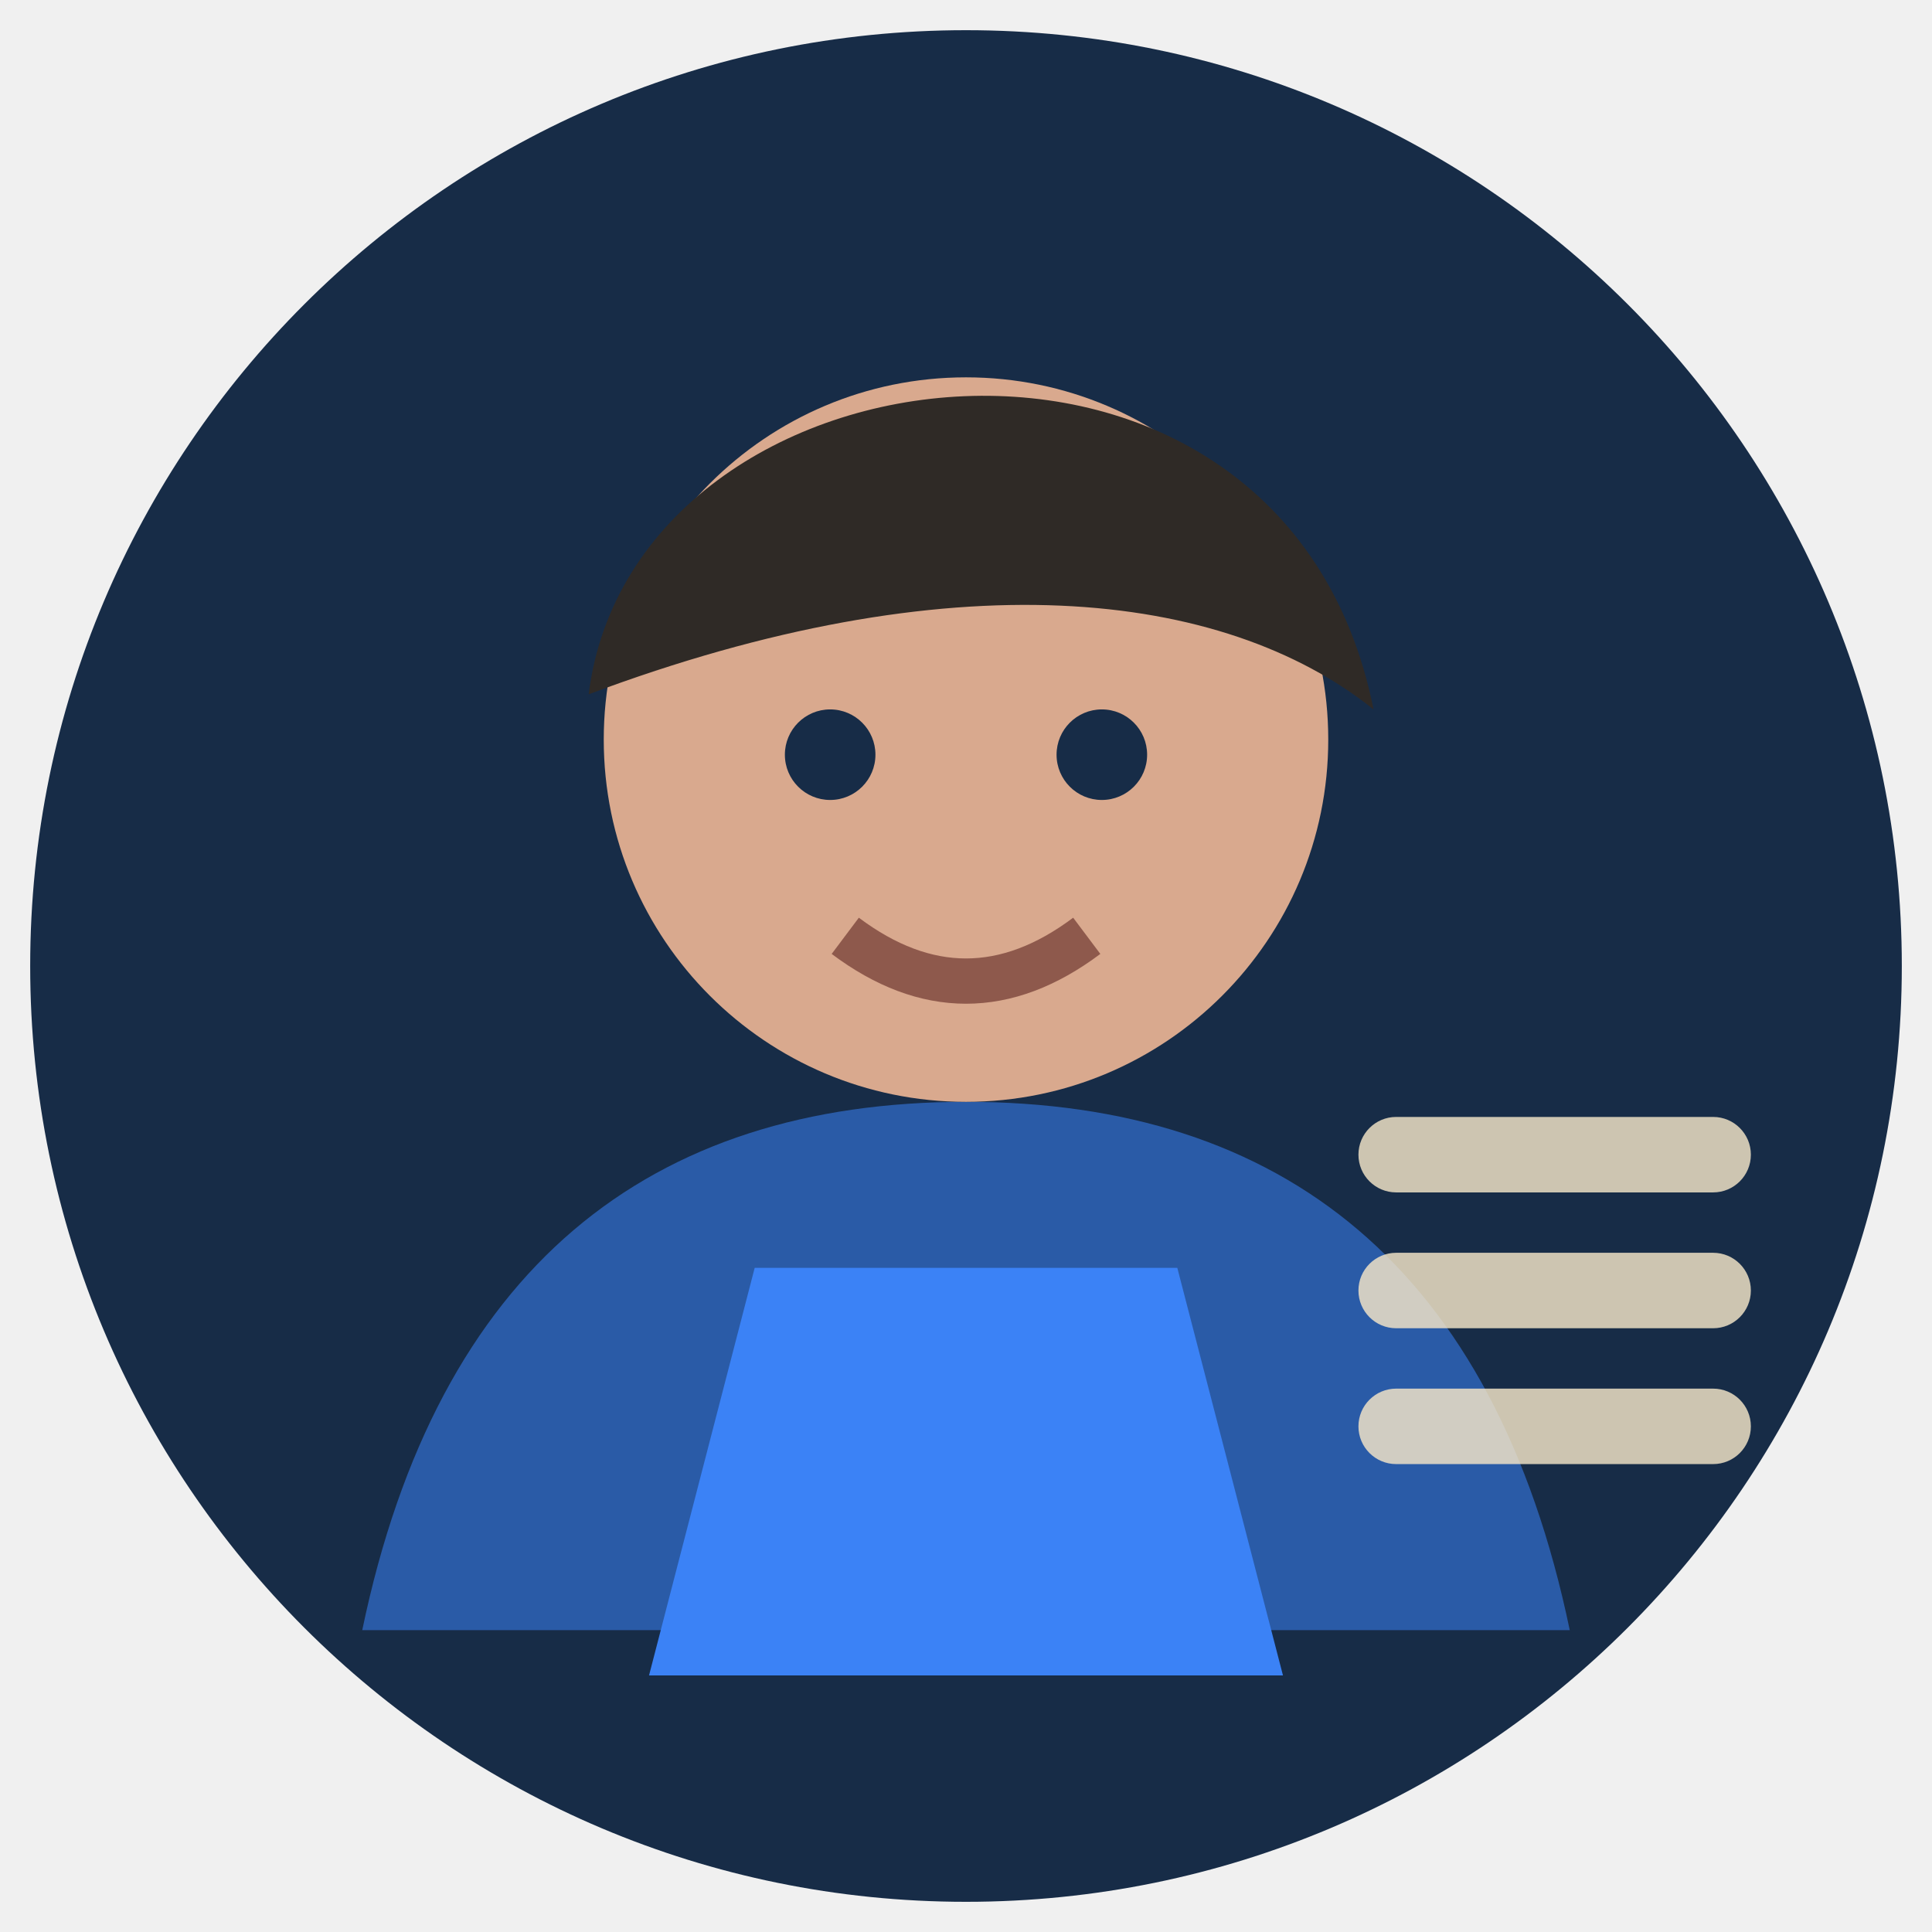
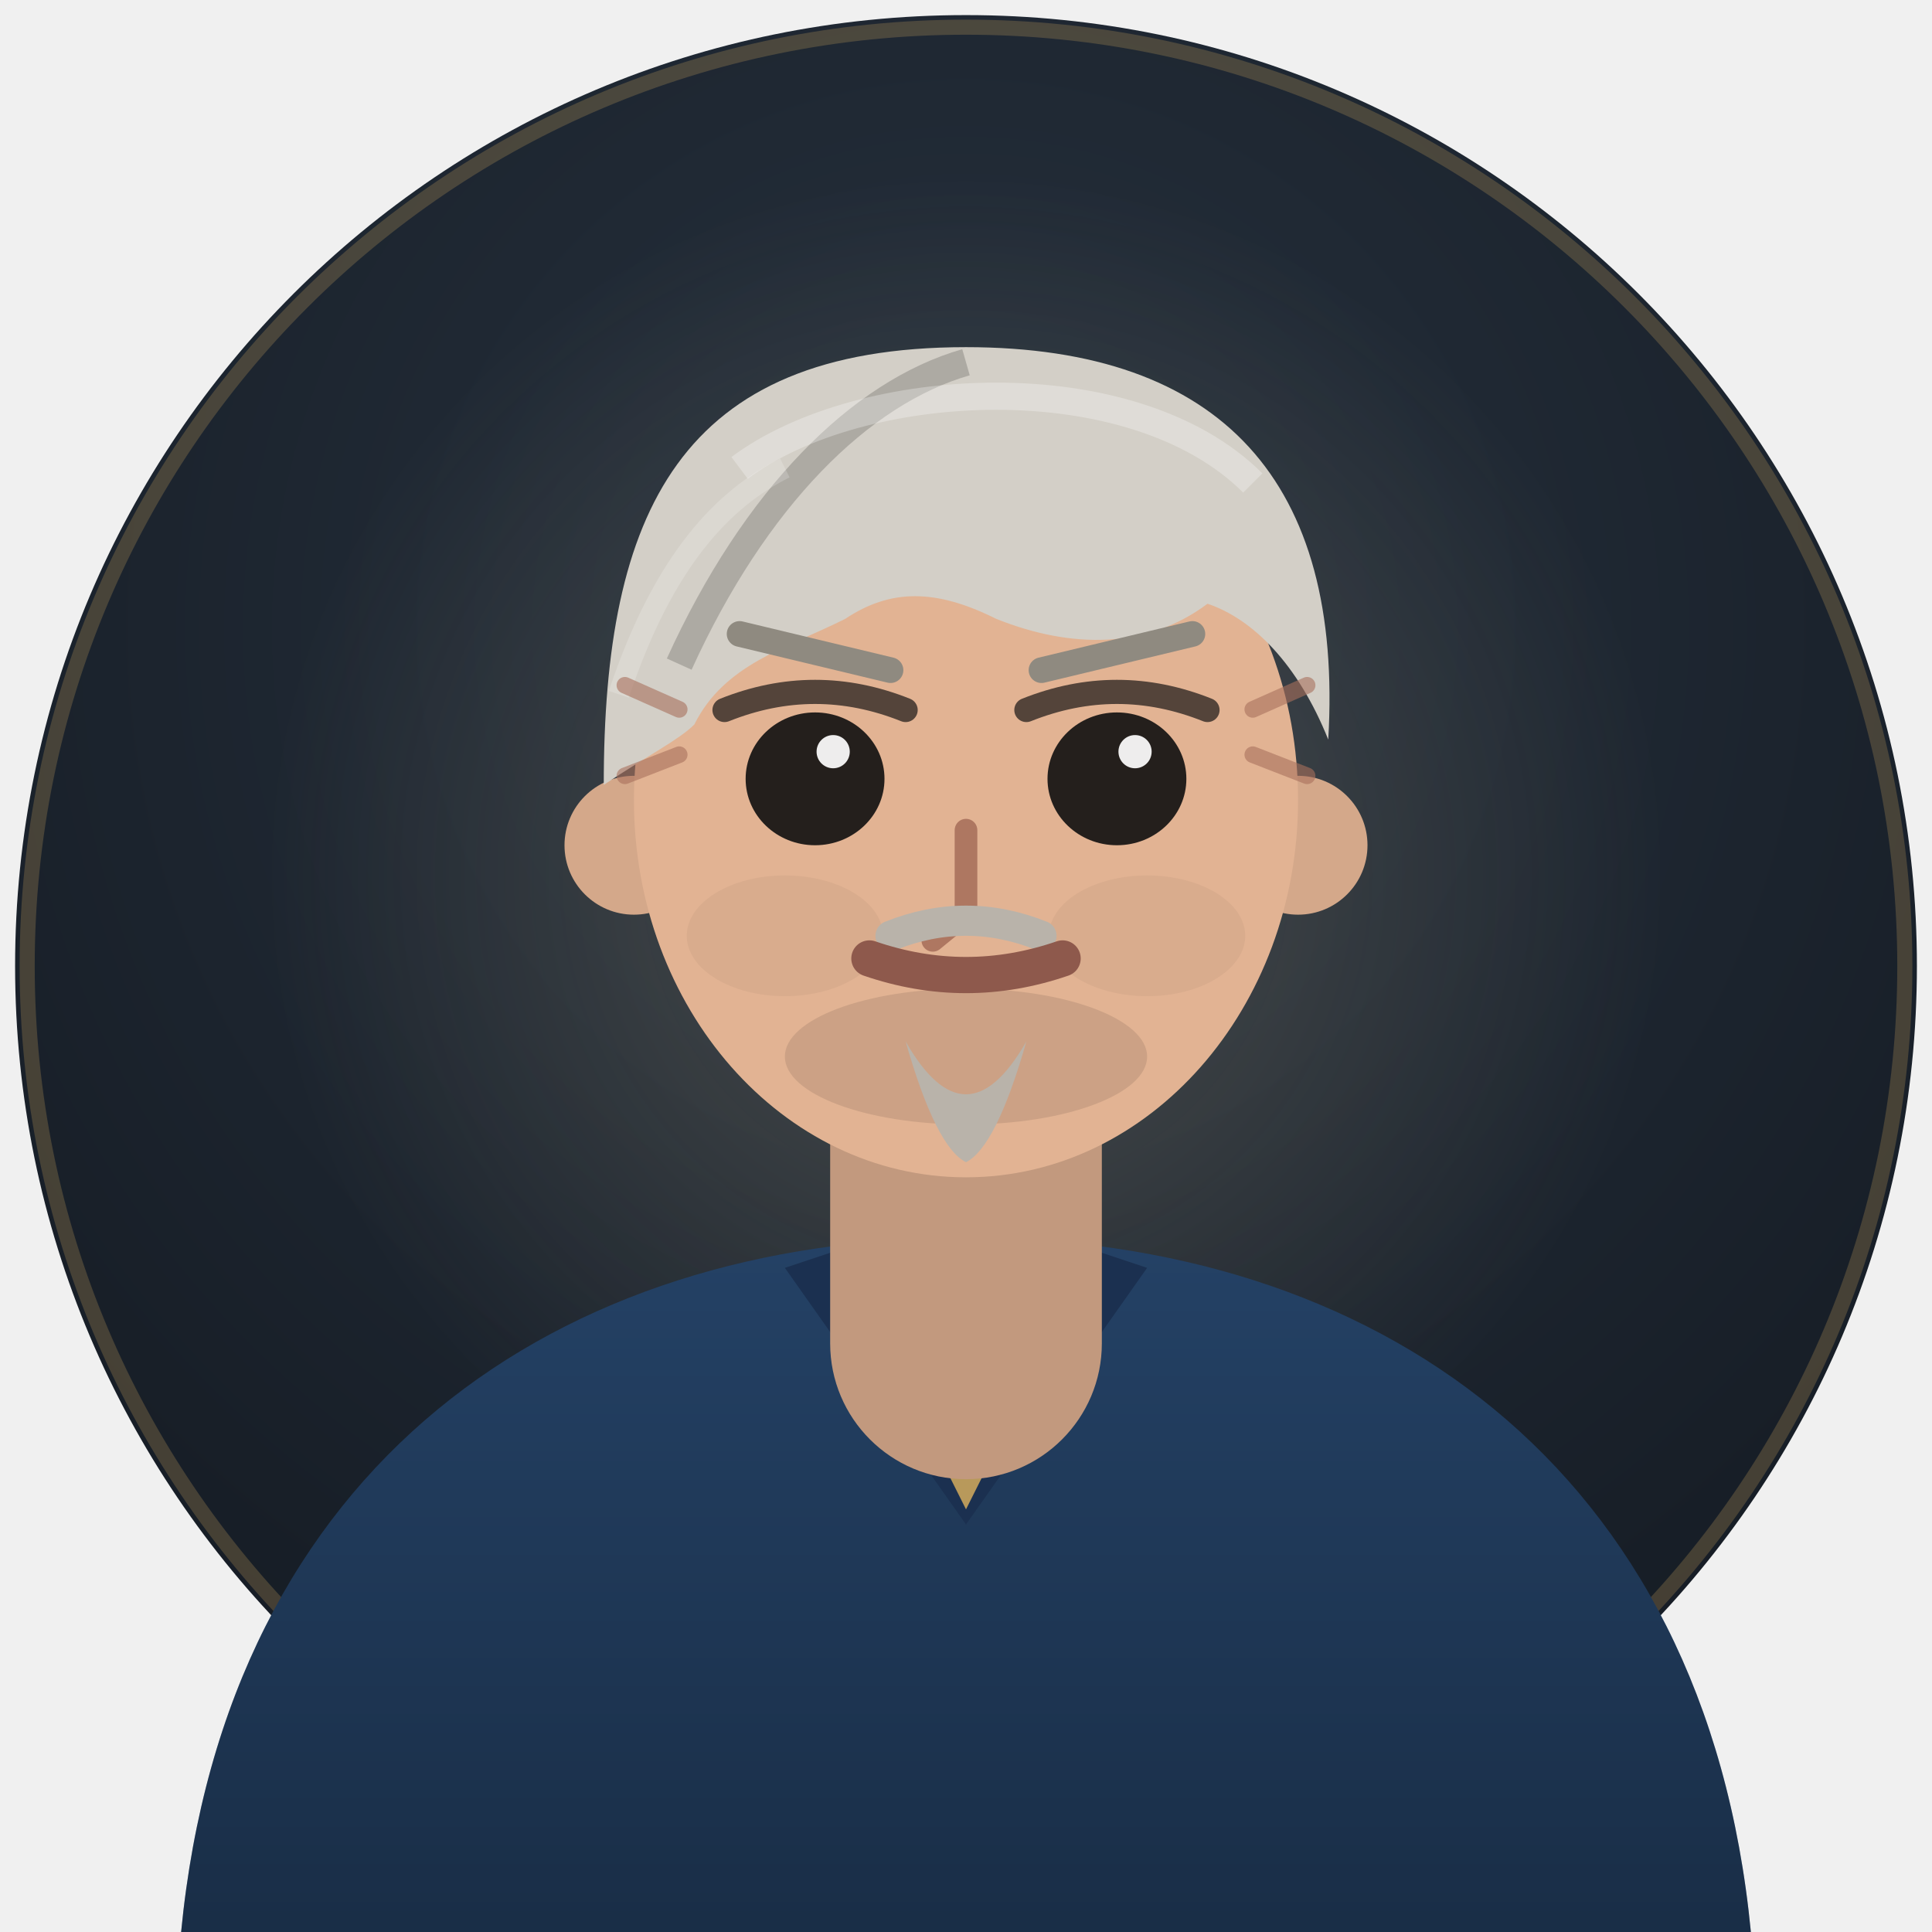
- <svg xmlns="http://www.w3.org/2000/svg" viewBox="0 0 128 128">
-   <circle cx="64" cy="64" r="62" fill="#172c47" />
-   <path d="M24 108c5-24 19-35 40-35s35 11 40 35" fill="#3b82f6" fill-opacity="0.55" />
-   <circle cx="64" cy="49" r="24" fill="#d9a98e" />
-   <path d="M39 46c3-24 46-29 52 1-10-8-28-10-52-1z" fill="#2f2a26" />
-   <path d="M43 111h42l-7-27H50z" fill="#3b82f6" />
-   <circle cx="55" cy="50" r="3" fill="#172c47" />
-   <circle cx="73" cy="50" r="3" fill="#172c47" />
-   <path d="M56 62q8 6 16 0" fill="none" stroke="#8e594c" stroke-width="3" />
-   <rect x="90" y="74" width="26" height="5" rx="2.5" fill="#f5e6c8" fill-opacity="0.82" />
-   <rect x="90" y="83" width="26" height="5" rx="2.5" fill="#f5e6c8" fill-opacity="0.82" />
-   <rect x="90" y="92" width="26" height="5" rx="2.5" fill="#f5e6c8" fill-opacity="0.82" />
+ <svg xmlns="http://www.w3.org/2000/svg" viewBox="0 0 128 128" role="img" aria-hidden="true">
+   <defs>
+     <radialGradient id="bg" cx="50%" cy="32%" r="74%">
+       <stop offset="0%" stop-color="#27323f" />
+       <stop offset="100%" stop-color="#141a22" />
+     </radialGradient>
+     <linearGradient id="shade" x1="0" y1="0" x2="0" y2="1">
+       <stop offset="0%" stop-color="#000" stop-opacity="0.05" />
+       <stop offset="100%" stop-color="#000" stop-opacity="0.34" />
+     </linearGradient>
+     <radialGradient id="warm" cx="50%" cy="50%" r="50%">
+       <stop offset="0%" stop-color="#f0d9a6" stop-opacity="0.20" />
+       <stop offset="100%" stop-color="#f0d9a6" stop-opacity="0" />
+     </radialGradient>
+   </defs>
+   <circle cx="64" cy="64" r="63" fill="url(#bg)" />
+   <circle cx="64" cy="58" r="46" fill="url(#warm)" />
+   <circle cx="64" cy="64" r="62.2" fill="none" stroke="#c9a45c" stroke-opacity="0.26" />
+   <path d="M12 128c3-31 25-46 52-46s49 15 52 46z" fill="#26456b" />
+   <path d="M12 128c3-31 25-46 52-46s49 15 52 46z" fill="url(#shade)" />
+   <path d="M52 84l12 17 12-17-12-4z" fill="#1b3050" />
+   <path d="M58 88l6 12 6-12" fill="#c9a45c" fill-opacity="0.9" />
+   <path d="M55 74h18v15a9 9 0 0 1-18 0z" fill="#c2997e" />
+   <circle cx="42" cy="56" r="4.6" fill="#d4a88a" />
+   <circle cx="86" cy="56" r="4.6" fill="#d4a88a" />
+   <ellipse cx="64" cy="53" rx="22" ry="25" fill="#e2b393" />
+   <ellipse cx="52" cy="62" rx="6.5" ry="4" fill="#d2a688" opacity="0.55" />
+   <ellipse cx="76" cy="62" rx="6.5" ry="4" fill="#d2a688" opacity="0.55" />
+   <ellipse cx="64" cy="70" rx="12" ry="4.5" fill="#000" opacity="0.10" />
+   <path d="M40 52c0-18 5-29 24-29 17 0 25 9 24 26-2-5-5-8-8-9-4 3-9 3-14 1-4-2-7-2-10 0-4 2-8 3-10 7-1 1-3 2-6 4z" fill="#d3cfc7" />
+   <path d="M64 24c-7 2-14 9-19 20" fill="none" stroke="#000" stroke-opacity="0.18" stroke-width="1.8" />
+   <path d="M49 31c8-6 26-7 34 1" fill="none" stroke="#ffffff" stroke-opacity="0.28" stroke-width="1.8" />
+   <path d="M41 46c3-9 7-13 11-15" fill="none" stroke="#ffffff" stroke-opacity="0.18" stroke-width="1.4" />
+   <path d="M49 42.0L59 44.4" stroke="#8f8a80" stroke-width="1.7" stroke-linecap="round" />
+   <path d="M69 44.4L79 42.0" stroke="#8f8a80" stroke-width="1.7" stroke-linecap="round" />
+   <g stroke="#a9705c" stroke-width="1.1" stroke-linecap="round" fill="none" stroke-opacity="0.6">
+     <path d="M45 47l-3.6-1.6" />
+     <path d="M45 50l-3.6 1.4" />
+     <path d="M83 47l3.6-1.6" />
+     <path d="M83 50l3.6 1.4" />
+   </g>
+   <path d="M48.0 47.04q6.0 -2.4 12.0 0" fill="none" stroke="#241f1c" stroke-width="1.6" stroke-linecap="round" stroke-opacity="0.75" />
+   <ellipse cx="54" cy="51.6" rx="4.6" ry="4.4" fill="#241f1c" />
+   <circle cx="55.2" cy="49.8" r="1.1" fill="#fff" fill-opacity="0.92" />
+   <path d="M68.0 47.04q6.0 -2.4 12.0 0" fill="none" stroke="#241f1c" stroke-width="1.6" stroke-linecap="round" stroke-opacity="0.75" />
+   <ellipse cx="74" cy="51.6" rx="4.6" ry="4.4" fill="#241f1c" />
+   <circle cx="75.2" cy="49.8" r="1.1" fill="#fff" fill-opacity="0.92" />
+   <path d="M64 55v5.5l-2.2 1.8" fill="none" stroke="#a9705c" stroke-width="1.5" stroke-linecap="round" stroke-opacity="0.9" />
+   <path d="M59 62q5-2 10 0" fill="none" stroke="#b9b3aa" stroke-width="2" stroke-linecap="round" />
+   <path d="M60 69q4 7 8 0q-2 7-4 8-2-1-4-8z" fill="#b9b3aa" />
+   <path d="M57.6 63.5q6.4 2.2 12.8 0" fill="none" stroke="#8e594c" stroke-width="2.4" stroke-linecap="round" />
</svg>
